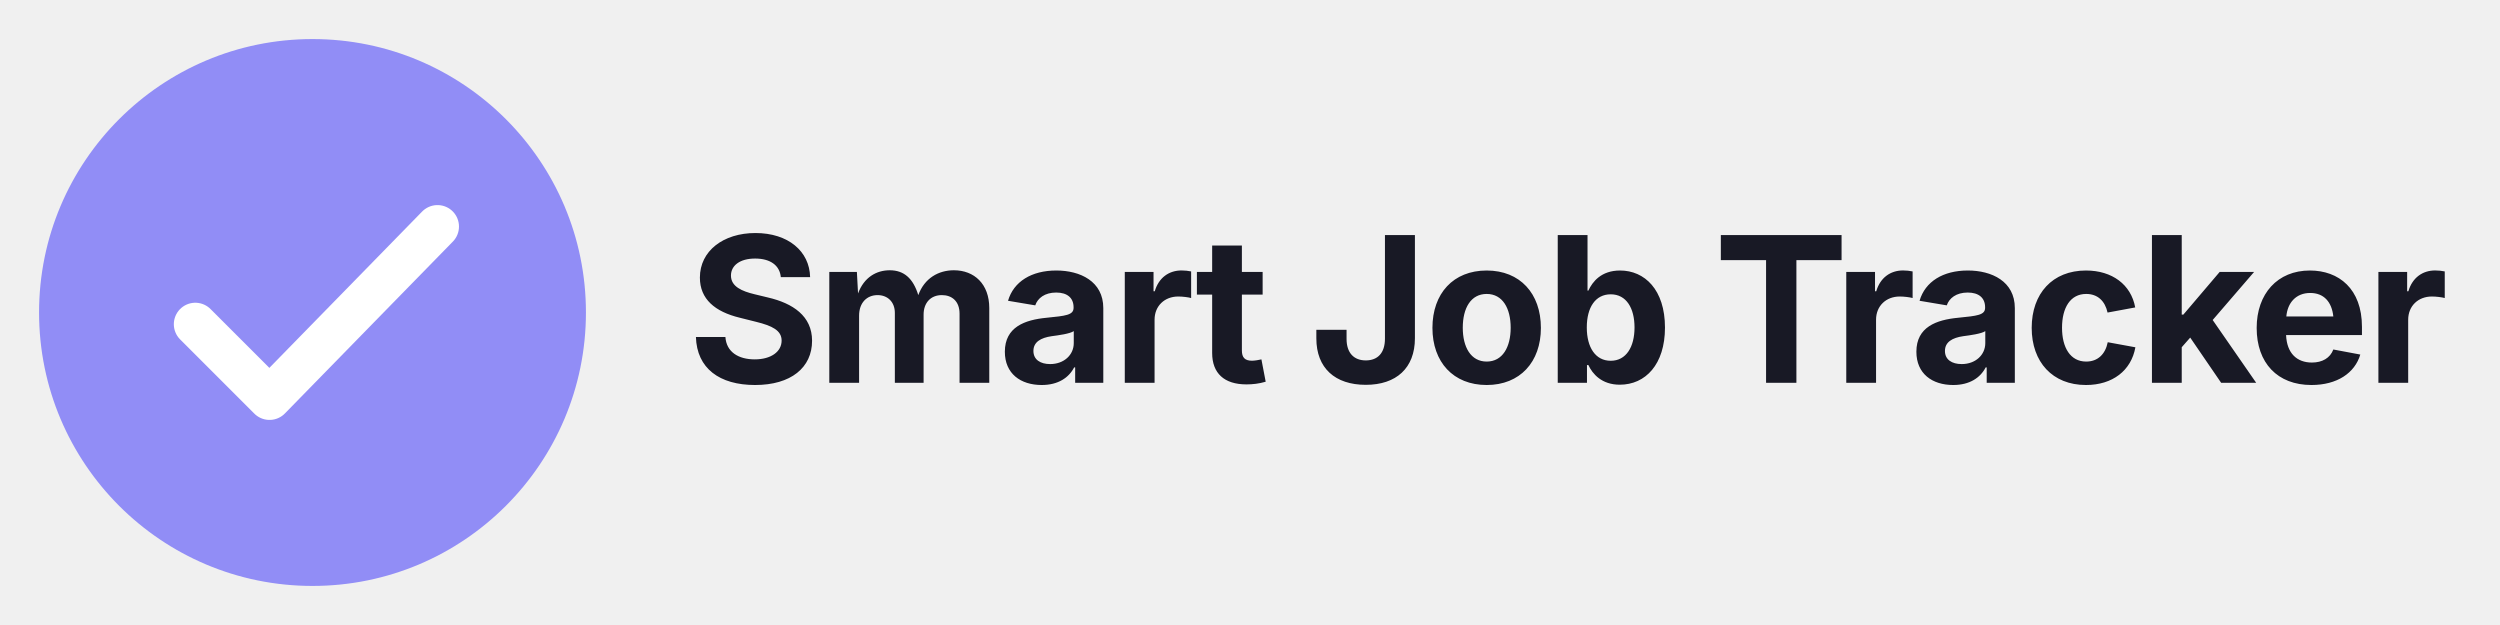
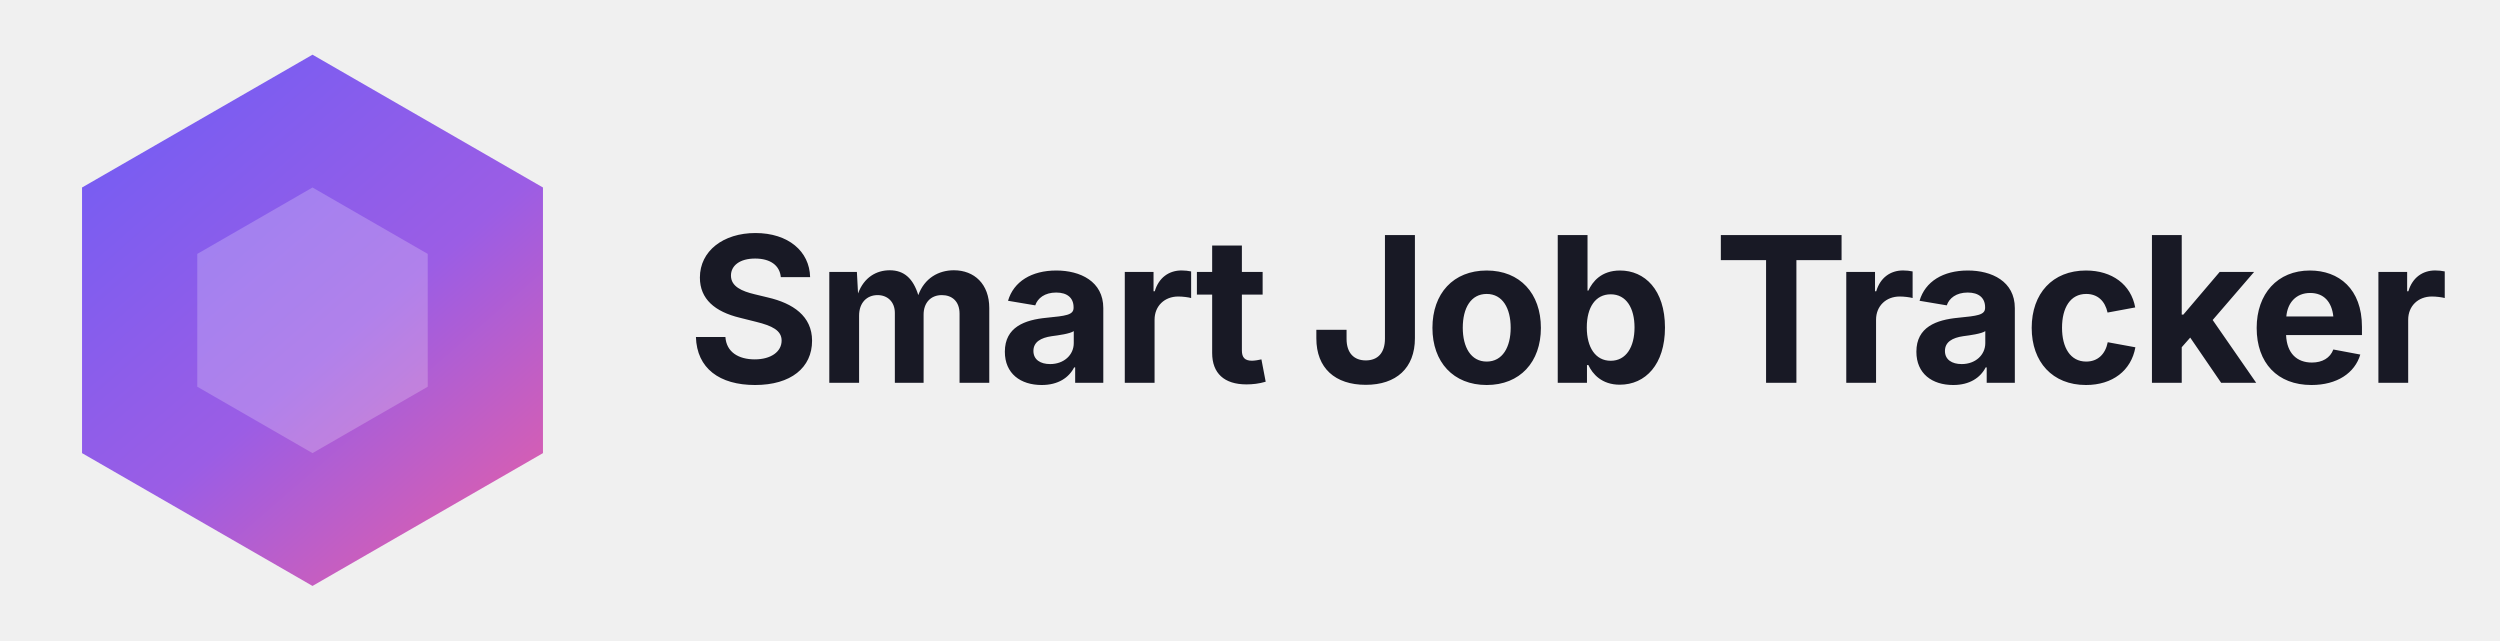
- <svg xmlns="http://www.w3.org/2000/svg" width="640" height="160" viewBox="0 0 640 160" fill="none" role="img" aria-labelledby="title desc">
-   <circle cx="80" cy="80" r="70" fill="#918df6" />
-   <path d="M50 83L69 102L112 58" stroke="#ffffff" stroke-width="11" stroke-linecap="round" stroke-linejoin="round" fill="none" />
+ <svg xmlns="http://www.w3.org/2000/svg" width="640" height="164" viewBox="0 0 640 164" fill="none" role="img" aria-labelledby="title desc">
+   <defs>
+     <linearGradient id="hexGrad" x1="21" y1="14" x2="139" y2="150" gradientUnits="userSpaceOnUse">
+       <stop offset="0" stop-color="#6D5DF6" />
+       <stop offset="0.55" stop-color="#9B5DE5" />
+       <stop offset="1" stop-color="#EC5FA0" />
+     </linearGradient>
+   </defs>
+   <polygon points="80,14 139,48 139,116 80,150 21,116 21,48" fill="url(#hexGrad)" />
+   <polygon points="80,48 109.5,65 109.5,99 80,116 50.5,99 50.5,65" fill="#ffffff" opacity="0.22" />
  <text x="176" y="98" font-family="'DM Sans', 'Inter', Arial, sans-serif" font-weight="700" font-size="52" letter-spacing="-1" fill="#181925">Smart Job Tracker</text>
</svg>
